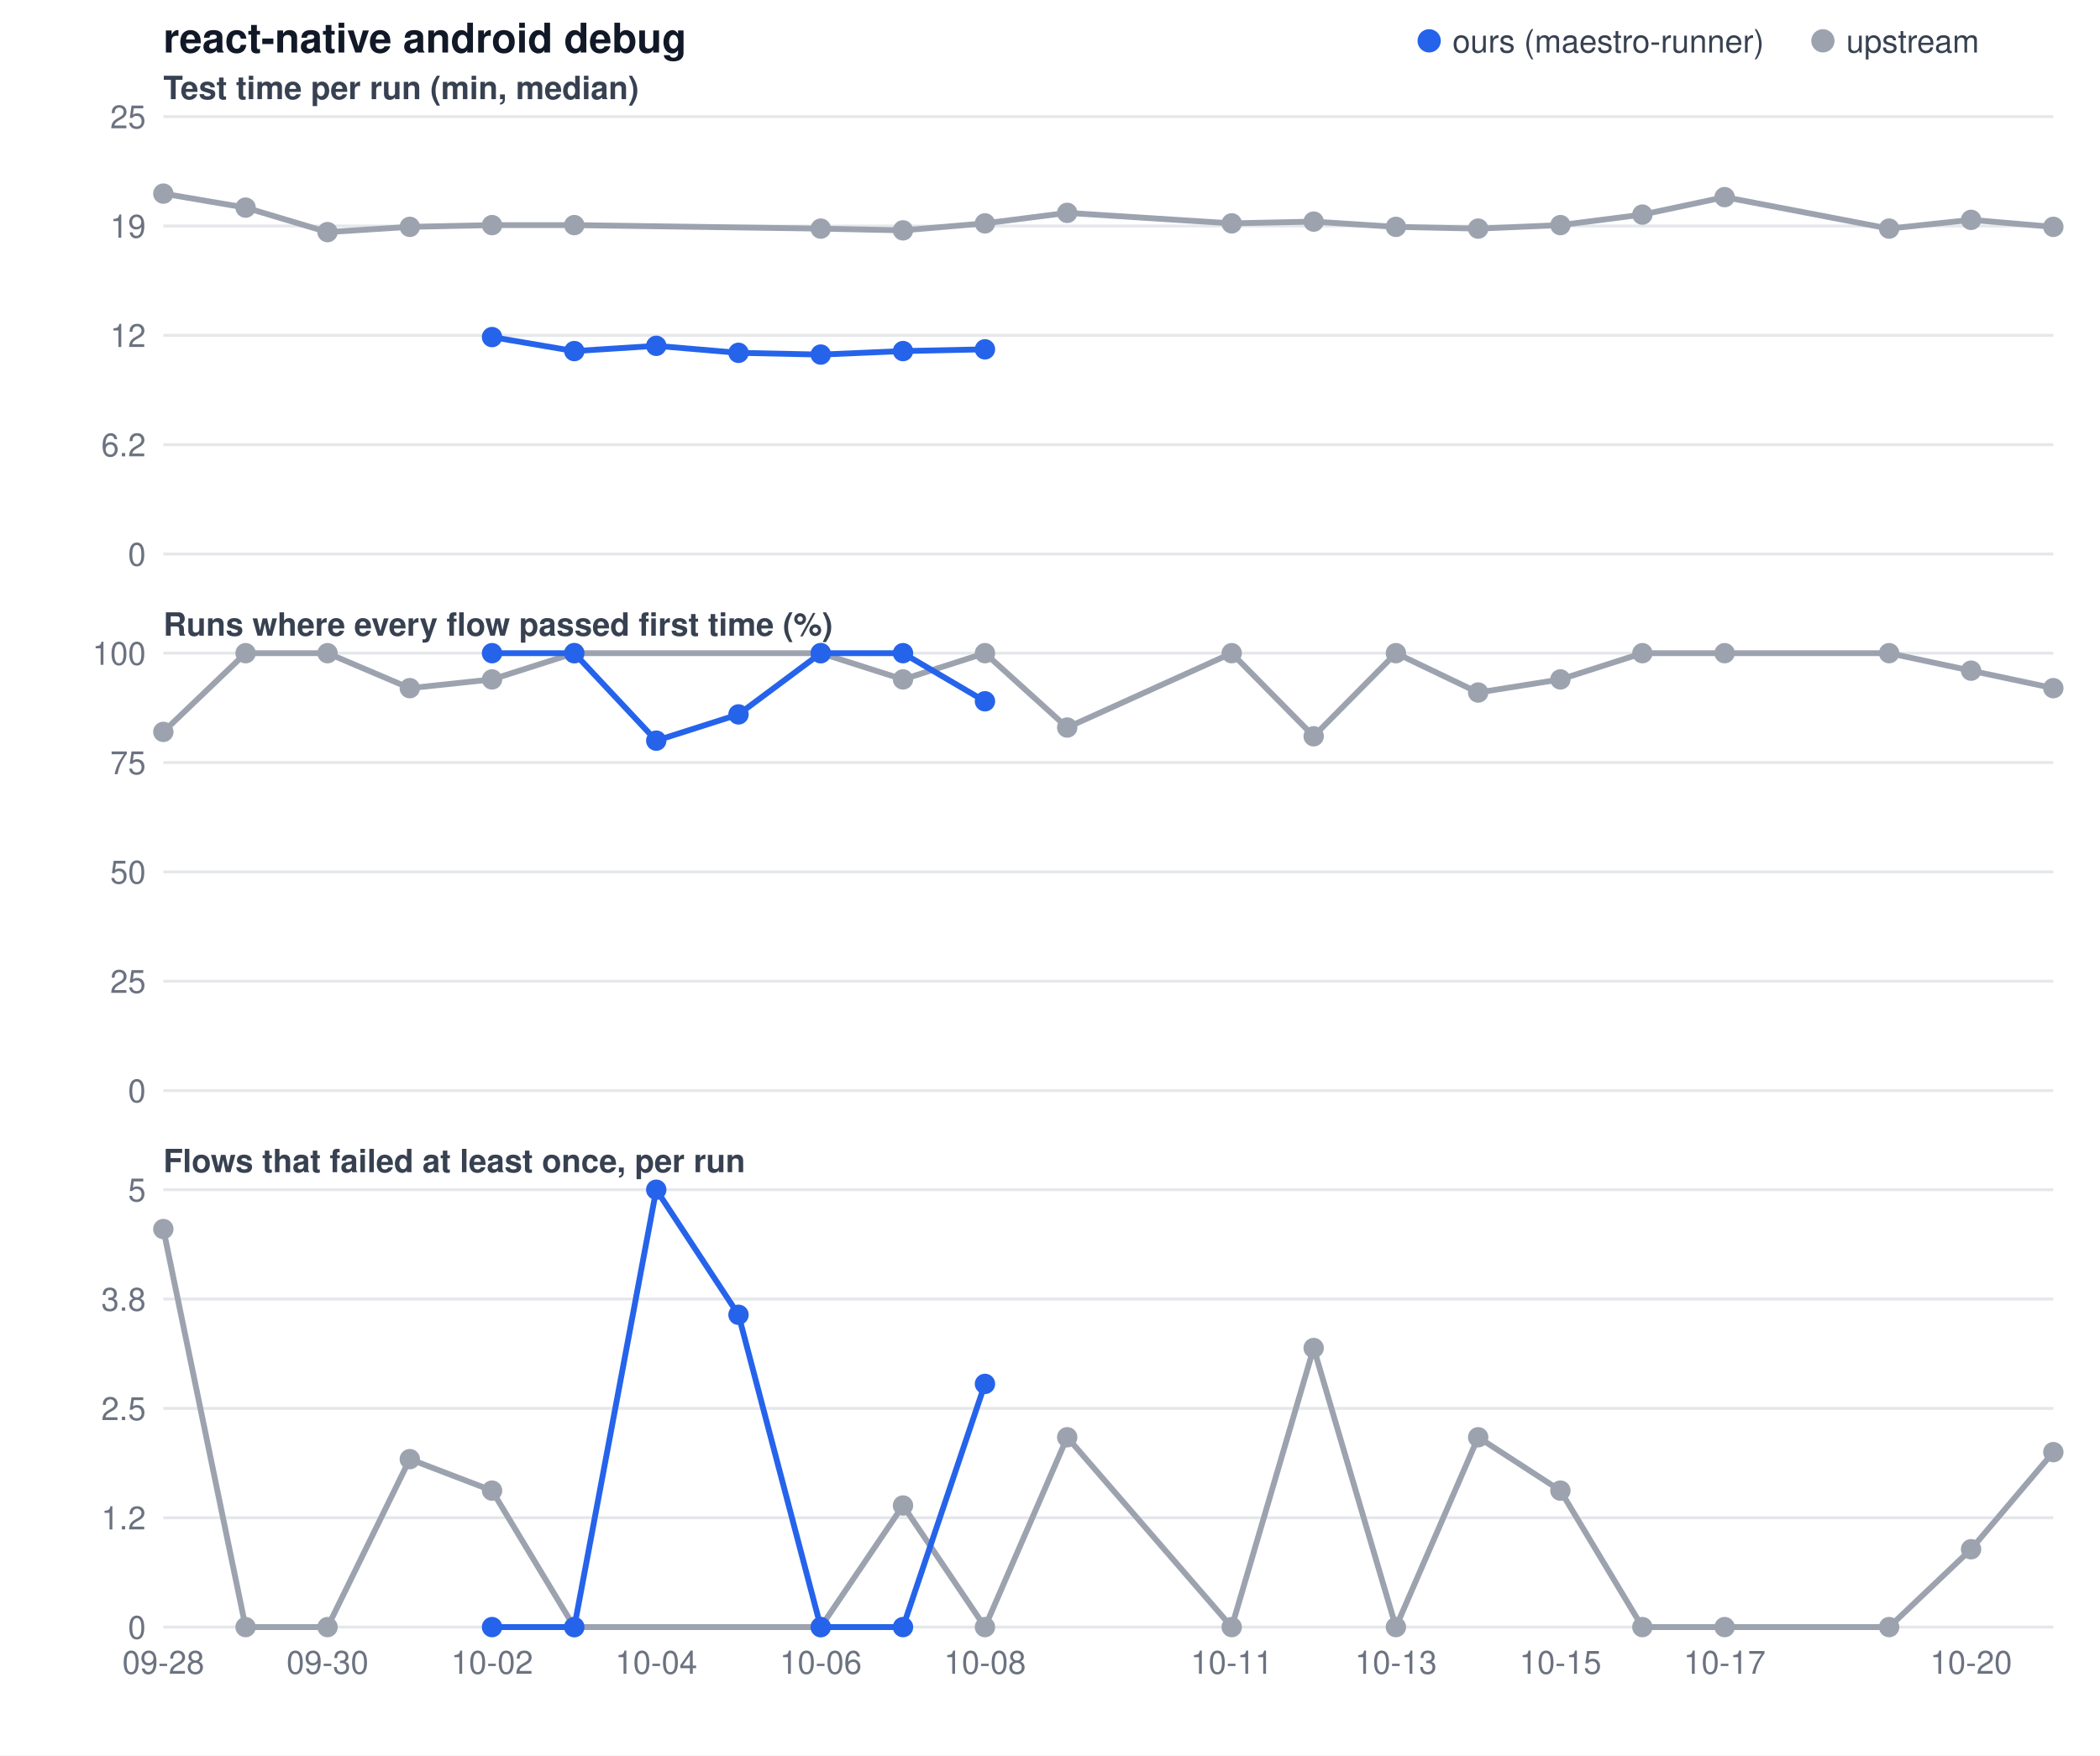
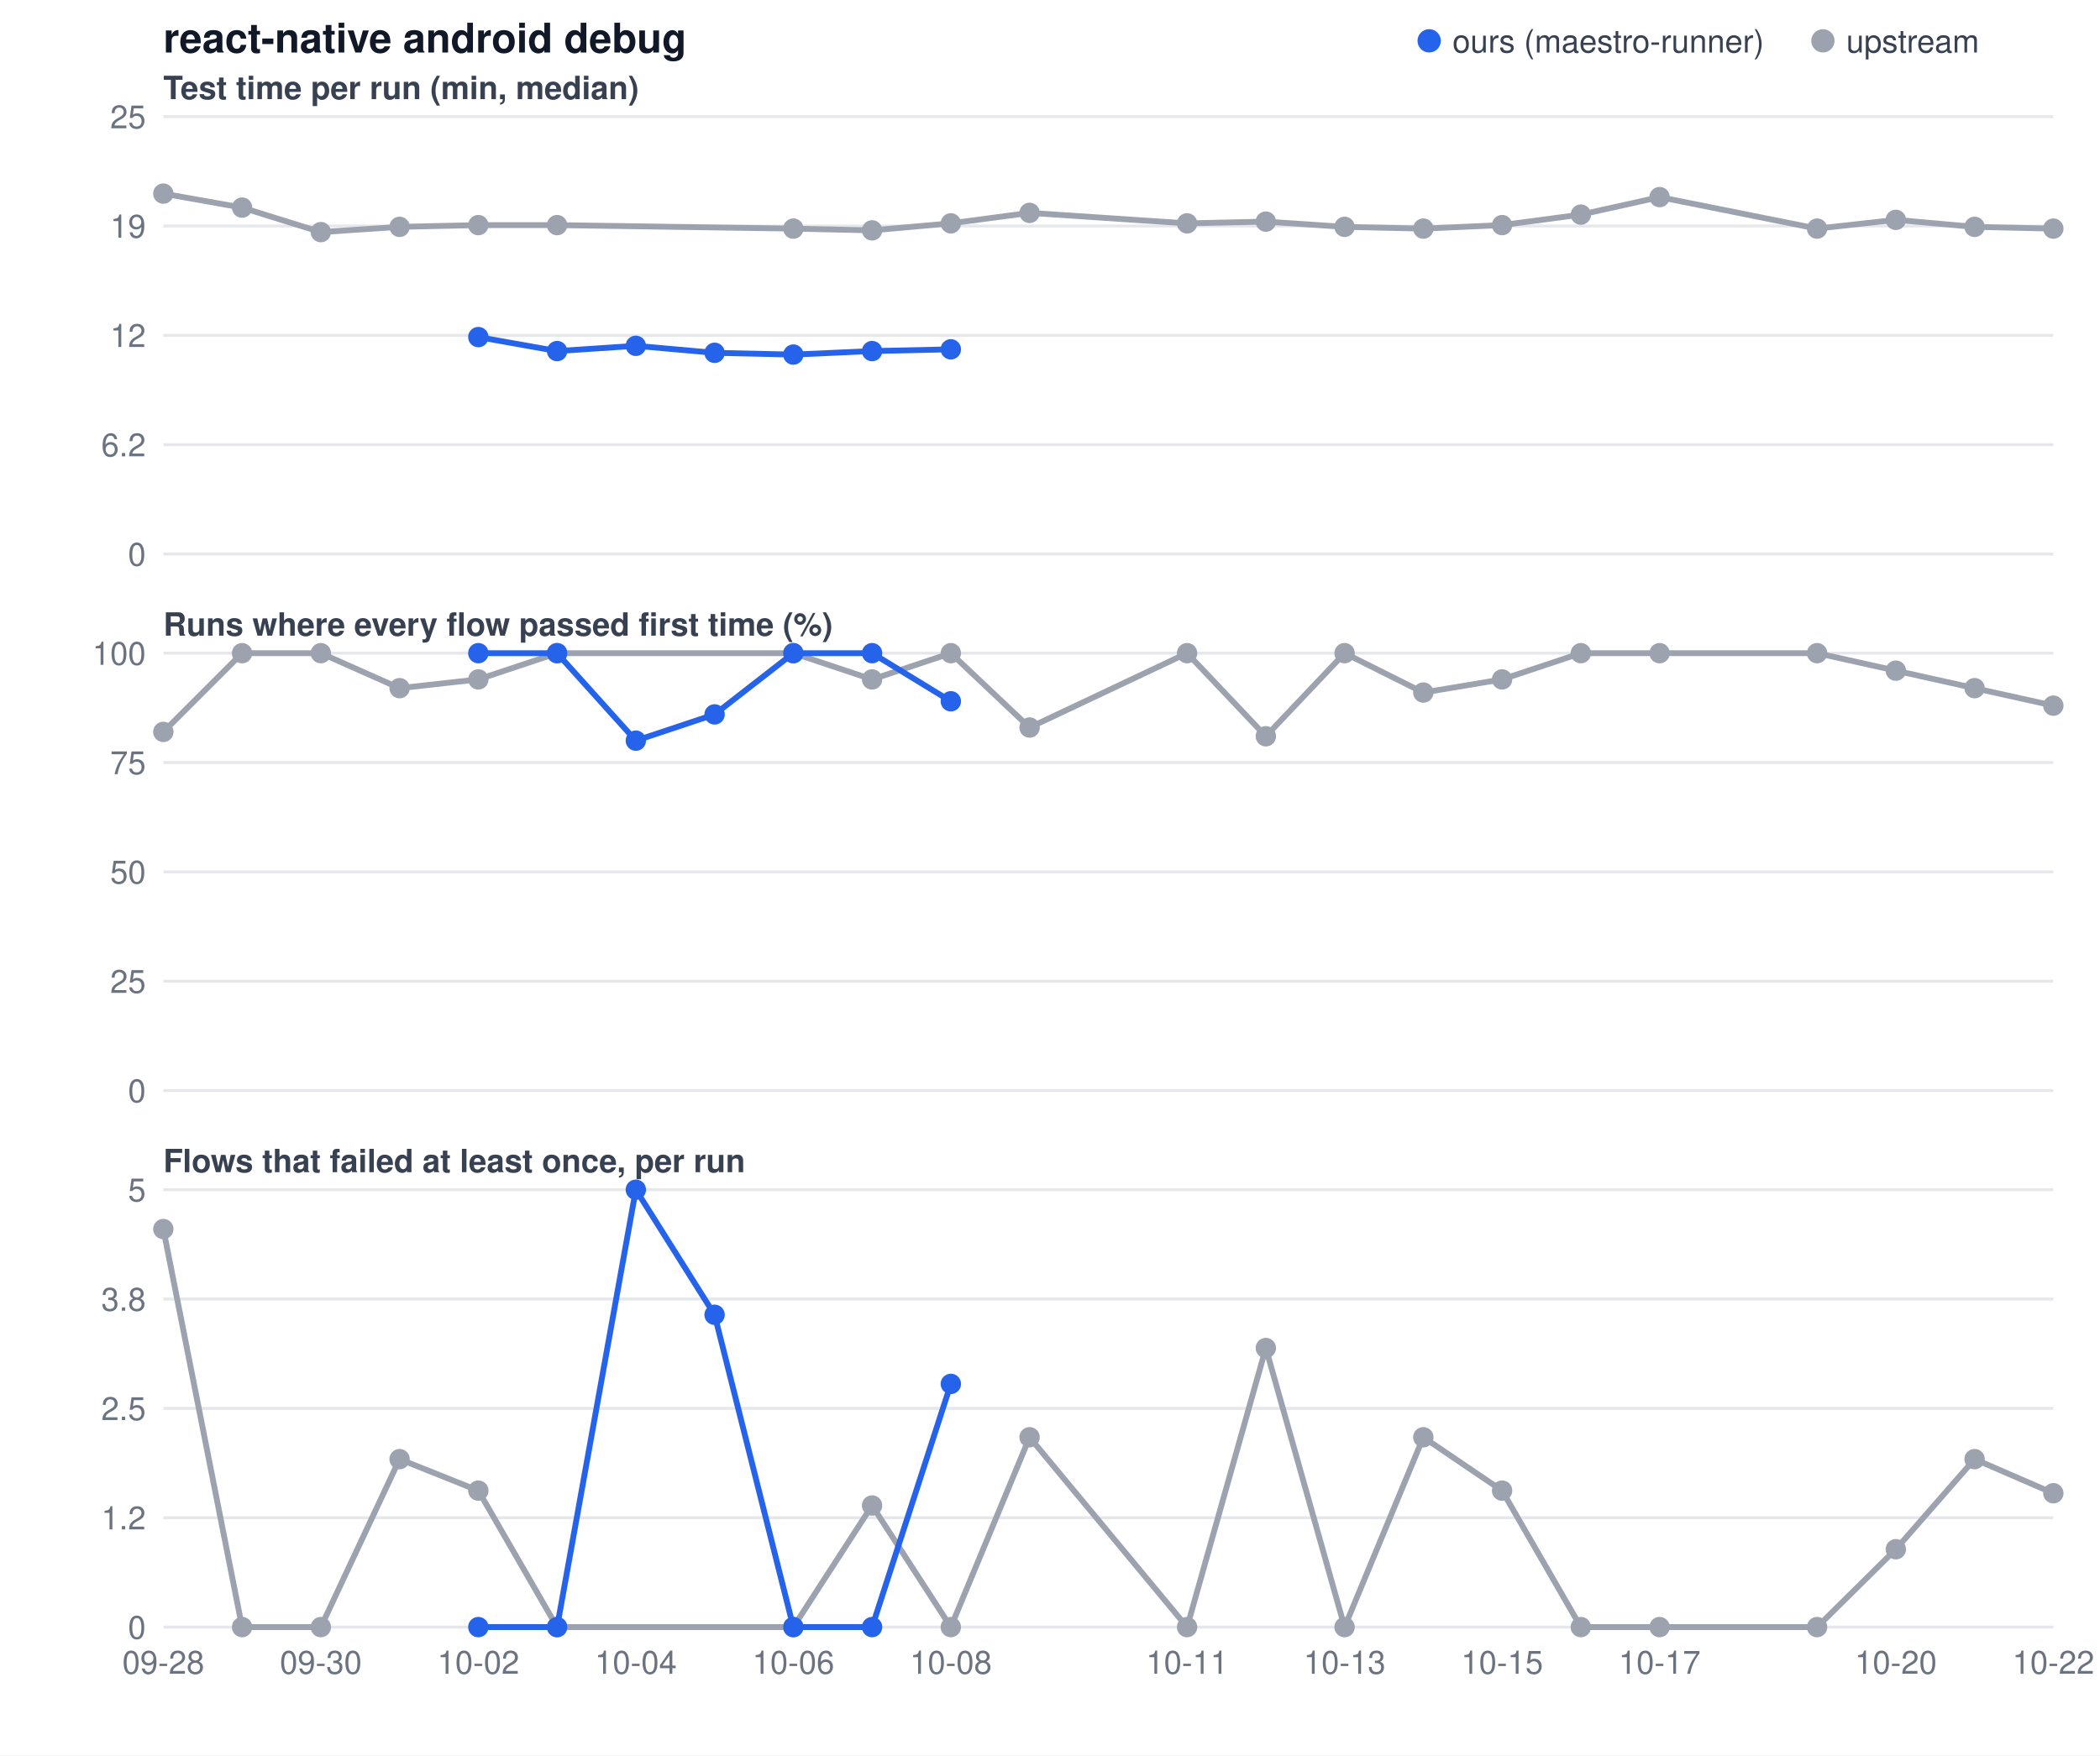
<svg xmlns="http://www.w3.org/2000/svg" width="720" height="602" font-family="-apple-system,Segoe UI,Helvetica,Arial,sans-serif" font-size="11">
  <rect width="100%" height="100%" fill="#ffffff" />
  <text x="56" y="18" font-size="14" font-weight="600" fill="#111827">react-native android debug</text>
  <circle cx="490" cy="14" r="4" fill="#2563eb" />
  <text x="498" y="18" fill="#374151">ours (maestro-runner)</text>
  <circle cx="625" cy="14" r="4" fill="#9ca3af" />
  <text x="633" y="18" fill="#374151">upstream</text>
  <text x="56" y="34" fill="#374151" font-weight="600">Test time per run (min, median)</text>
  <line x1="56" x2="704" y1="190.0" y2="190.0" stroke="#e5e7eb" />
  <text x="50" y="194.0" text-anchor="end" fill="#6b7280">0</text>
  <line x1="56" x2="704" y1="152.5" y2="152.5" stroke="#e5e7eb" />
  <text x="50" y="156.5" text-anchor="end" fill="#6b7280">6.2</text>
  <line x1="56" x2="704" y1="115.0" y2="115.0" stroke="#e5e7eb" />
  <text x="50" y="119.0" text-anchor="end" fill="#6b7280">12</text>
  <line x1="56" x2="704" y1="77.5" y2="77.5" stroke="#e5e7eb" />
  <text x="50" y="81.5" text-anchor="end" fill="#6b7280">19</text>
  <line x1="56" x2="704" y1="40.0" y2="40.0" stroke="#e5e7eb" />
  <text x="50" y="44.0" text-anchor="end" fill="#6b7280">25</text>
-   <polyline fill="none" stroke="#9ca3af" stroke-width="2" points="56.0,66.4 84.2,71.2 112.3,79.6 140.5,77.8 168.7,77.2 196.9,77.2 281.4,78.4 309.6,79.0 337.7,76.6 365.9,73.0 422.3,76.6 450.4,76.0 478.6,77.8 506.8,78.4 535.0,77.2 563.1,73.6 591.3,67.6 647.7,78.4 675.8,75.4 704.0,77.8" />
+   <polyline fill="none" stroke="#9ca3af" stroke-width="2" points="56.0,66.4 83.0,71.2 110.0,79.6 137.0,77.8 164.0,77.2 191.0,77.2 272.0,78.4 299.0,79.0 326.0,76.6 353.0,73.0 407.0,76.6 434.0,76.0 461.0,77.8 488.0,78.4 515.0,77.2 542.0,73.6 569.0,67.6 623.0,78.4 650.0,75.4 677.0,77.8 704.0,78.4" />
  <circle cx="56.0" cy="66.4" r="3.5" fill="#9ca3af" />
-   <circle cx="84.2" cy="71.2" r="3.5" fill="#9ca3af" />
-   <circle cx="112.3" cy="79.6" r="3.5" fill="#9ca3af" />
-   <circle cx="140.5" cy="77.8" r="3.5" fill="#9ca3af" />
-   <circle cx="168.7" cy="77.2" r="3.5" fill="#9ca3af" />
-   <circle cx="196.9" cy="77.2" r="3.5" fill="#9ca3af" />
-   <circle cx="281.4" cy="78.4" r="3.5" fill="#9ca3af" />
-   <circle cx="309.6" cy="79.0" r="3.5" fill="#9ca3af" />
-   <circle cx="337.7" cy="76.6" r="3.5" fill="#9ca3af" />
-   <circle cx="365.9" cy="73.0" r="3.5" fill="#9ca3af" />
-   <circle cx="422.3" cy="76.6" r="3.5" fill="#9ca3af" />
-   <circle cx="450.4" cy="76.0" r="3.5" fill="#9ca3af" />
-   <circle cx="478.6" cy="77.8" r="3.5" fill="#9ca3af" />
-   <circle cx="506.8" cy="78.4" r="3.5" fill="#9ca3af" />
-   <circle cx="535.0" cy="77.2" r="3.5" fill="#9ca3af" />
-   <circle cx="563.1" cy="73.6" r="3.5" fill="#9ca3af" />
-   <circle cx="591.3" cy="67.6" r="3.5" fill="#9ca3af" />
-   <circle cx="647.7" cy="78.4" r="3.5" fill="#9ca3af" />
-   <circle cx="675.8" cy="75.4" r="3.5" fill="#9ca3af" />
-   <circle cx="704.0" cy="77.8" r="3.5" fill="#9ca3af" />
-   <polyline fill="none" stroke="#2563eb" stroke-width="2" points="168.7,115.6 196.9,120.4 225.0,118.6 253.2,121.0 281.4,121.6 309.6,120.4 337.7,119.8" />
-   <circle cx="168.7" cy="115.6" r="3.5" fill="#2563eb" />
-   <circle cx="196.9" cy="120.4" r="3.5" fill="#2563eb" />
-   <circle cx="225.0" cy="118.6" r="3.5" fill="#2563eb" />
-   <circle cx="253.2" cy="121.0" r="3.5" fill="#2563eb" />
-   <circle cx="281.4" cy="121.6" r="3.5" fill="#2563eb" />
-   <circle cx="309.6" cy="120.4" r="3.5" fill="#2563eb" />
-   <circle cx="337.7" cy="119.8" r="3.5" fill="#2563eb" />
+   <circle cx="83.0" cy="71.2" r="3.5" fill="#9ca3af" />
+   <circle cx="110.0" cy="79.6" r="3.5" fill="#9ca3af" />
+   <circle cx="137.0" cy="77.8" r="3.5" fill="#9ca3af" />
+   <circle cx="164.0" cy="77.2" r="3.5" fill="#9ca3af" />
+   <circle cx="191.0" cy="77.2" r="3.5" fill="#9ca3af" />
+   <circle cx="272.0" cy="78.4" r="3.5" fill="#9ca3af" />
+   <circle cx="299.0" cy="79.0" r="3.5" fill="#9ca3af" />
+   <circle cx="326.0" cy="76.6" r="3.5" fill="#9ca3af" />
+   <circle cx="353.0" cy="73.0" r="3.5" fill="#9ca3af" />
+   <circle cx="407.0" cy="76.6" r="3.5" fill="#9ca3af" />
+   <circle cx="434.0" cy="76.0" r="3.5" fill="#9ca3af" />
+   <circle cx="461.0" cy="77.8" r="3.5" fill="#9ca3af" />
+   <circle cx="488.0" cy="78.4" r="3.5" fill="#9ca3af" />
+   <circle cx="515.0" cy="77.2" r="3.5" fill="#9ca3af" />
+   <circle cx="542.0" cy="73.6" r="3.5" fill="#9ca3af" />
+   <circle cx="569.0" cy="67.6" r="3.5" fill="#9ca3af" />
+   <circle cx="623.0" cy="78.4" r="3.5" fill="#9ca3af" />
+   <circle cx="650.0" cy="75.4" r="3.5" fill="#9ca3af" />
+   <circle cx="677.0" cy="77.8" r="3.5" fill="#9ca3af" />
+   <circle cx="704.0" cy="78.4" r="3.5" fill="#9ca3af" />
+   <polyline fill="none" stroke="#2563eb" stroke-width="2" points="164.0,115.6 191.0,120.4 218.0,118.6 245.0,121.0 272.0,121.6 299.0,120.4 326.0,119.8" />
+   <circle cx="164.0" cy="115.6" r="3.5" fill="#2563eb" />
+   <circle cx="191.0" cy="120.4" r="3.5" fill="#2563eb" />
+   <circle cx="218.0" cy="118.6" r="3.5" fill="#2563eb" />
+   <circle cx="245.0" cy="121.0" r="3.5" fill="#2563eb" />
+   <circle cx="272.0" cy="121.6" r="3.5" fill="#2563eb" />
+   <circle cx="299.0" cy="120.4" r="3.5" fill="#2563eb" />
+   <circle cx="326.0" cy="119.8" r="3.5" fill="#2563eb" />
  <text x="56" y="218" fill="#374151" font-weight="600">Runs where every flow passed first time (%)</text>
  <line x1="56" x2="704" y1="374.0" y2="374.0" stroke="#e5e7eb" />
  <text x="50" y="378.0" text-anchor="end" fill="#6b7280">0</text>
  <line x1="56" x2="704" y1="336.5" y2="336.5" stroke="#e5e7eb" />
  <text x="50" y="340.5" text-anchor="end" fill="#6b7280">25</text>
  <line x1="56" x2="704" y1="299.0" y2="299.0" stroke="#e5e7eb" />
  <text x="50" y="303.0" text-anchor="end" fill="#6b7280">50</text>
  <line x1="56" x2="704" y1="261.5" y2="261.5" stroke="#e5e7eb" />
  <text x="50" y="265.5" text-anchor="end" fill="#6b7280">75</text>
  <line x1="56" x2="704" y1="224.0" y2="224.0" stroke="#e5e7eb" />
  <text x="50" y="228.0" text-anchor="end" fill="#6b7280">100</text>
-   <polyline fill="none" stroke="#9ca3af" stroke-width="2" points="56.0,251.0 84.2,224.0 112.3,224.0 140.5,236.0 168.7,233.0 196.9,224.0 281.4,224.0 309.6,233.0 337.7,224.0 365.9,249.5 422.3,224.0 450.4,252.5 478.6,224.0 506.8,237.5 535.0,233.0 563.1,224.0 591.3,224.0 647.7,224.0 675.8,230.0 704.0,236.0" />
+   <polyline fill="none" stroke="#9ca3af" stroke-width="2" points="56.0,251.0 83.0,224.0 110.0,224.0 137.0,236.0 164.0,233.0 191.0,224.0 272.0,224.0 299.0,233.0 326.0,224.0 353.0,249.5 407.0,224.0 434.0,252.5 461.0,224.0 488.0,237.5 515.0,233.0 542.0,224.0 569.0,224.0 623.0,224.0 650.0,230.0 677.0,236.0 704.0,242.0" />
  <circle cx="56.0" cy="251.0" r="3.5" fill="#9ca3af" />
-   <circle cx="84.2" cy="224.0" r="3.5" fill="#9ca3af" />
-   <circle cx="112.3" cy="224.0" r="3.5" fill="#9ca3af" />
-   <circle cx="140.5" cy="236.0" r="3.5" fill="#9ca3af" />
-   <circle cx="168.7" cy="233.0" r="3.5" fill="#9ca3af" />
-   <circle cx="196.9" cy="224.0" r="3.5" fill="#9ca3af" />
-   <circle cx="281.4" cy="224.0" r="3.5" fill="#9ca3af" />
-   <circle cx="309.6" cy="233.0" r="3.5" fill="#9ca3af" />
-   <circle cx="337.7" cy="224.0" r="3.5" fill="#9ca3af" />
-   <circle cx="365.9" cy="249.5" r="3.5" fill="#9ca3af" />
-   <circle cx="422.3" cy="224.0" r="3.5" fill="#9ca3af" />
-   <circle cx="450.4" cy="252.5" r="3.5" fill="#9ca3af" />
-   <circle cx="478.6" cy="224.0" r="3.5" fill="#9ca3af" />
-   <circle cx="506.8" cy="237.5" r="3.5" fill="#9ca3af" />
-   <circle cx="535.0" cy="233.0" r="3.5" fill="#9ca3af" />
-   <circle cx="563.1" cy="224.0" r="3.5" fill="#9ca3af" />
-   <circle cx="591.3" cy="224.0" r="3.5" fill="#9ca3af" />
-   <circle cx="647.7" cy="224.0" r="3.5" fill="#9ca3af" />
-   <circle cx="675.8" cy="230.0" r="3.5" fill="#9ca3af" />
-   <circle cx="704.0" cy="236.0" r="3.5" fill="#9ca3af" />
-   <polyline fill="none" stroke="#2563eb" stroke-width="2" points="168.7,224.0 196.9,224.0 225.0,254.0 253.2,245.0 281.4,224.0 309.6,224.0 337.7,240.5" />
-   <circle cx="168.7" cy="224.0" r="3.5" fill="#2563eb" />
-   <circle cx="196.9" cy="224.0" r="3.5" fill="#2563eb" />
-   <circle cx="225.0" cy="254.0" r="3.5" fill="#2563eb" />
-   <circle cx="253.2" cy="245.0" r="3.5" fill="#2563eb" />
-   <circle cx="281.4" cy="224.0" r="3.5" fill="#2563eb" />
-   <circle cx="309.6" cy="224.0" r="3.5" fill="#2563eb" />
-   <circle cx="337.7" cy="240.5" r="3.5" fill="#2563eb" />
+   <circle cx="83.0" cy="224.0" r="3.5" fill="#9ca3af" />
+   <circle cx="110.0" cy="224.0" r="3.5" fill="#9ca3af" />
+   <circle cx="137.0" cy="236.0" r="3.5" fill="#9ca3af" />
+   <circle cx="164.0" cy="233.0" r="3.5" fill="#9ca3af" />
+   <circle cx="191.0" cy="224.0" r="3.5" fill="#9ca3af" />
+   <circle cx="272.0" cy="224.0" r="3.5" fill="#9ca3af" />
+   <circle cx="299.0" cy="233.0" r="3.5" fill="#9ca3af" />
+   <circle cx="326.0" cy="224.0" r="3.5" fill="#9ca3af" />
+   <circle cx="353.0" cy="249.5" r="3.5" fill="#9ca3af" />
+   <circle cx="407.0" cy="224.0" r="3.5" fill="#9ca3af" />
+   <circle cx="434.0" cy="252.5" r="3.5" fill="#9ca3af" />
+   <circle cx="461.0" cy="224.0" r="3.5" fill="#9ca3af" />
+   <circle cx="488.0" cy="237.5" r="3.5" fill="#9ca3af" />
+   <circle cx="515.0" cy="233.0" r="3.5" fill="#9ca3af" />
+   <circle cx="542.0" cy="224.0" r="3.5" fill="#9ca3af" />
+   <circle cx="569.0" cy="224.0" r="3.5" fill="#9ca3af" />
+   <circle cx="623.0" cy="224.0" r="3.5" fill="#9ca3af" />
+   <circle cx="650.0" cy="230.0" r="3.5" fill="#9ca3af" />
+   <circle cx="677.0" cy="236.0" r="3.5" fill="#9ca3af" />
+   <circle cx="704.0" cy="242.0" r="3.5" fill="#9ca3af" />
+   <polyline fill="none" stroke="#2563eb" stroke-width="2" points="164.0,224.0 191.0,224.0 218.0,254.0 245.0,245.0 272.0,224.0 299.0,224.0 326.0,240.5" />
+   <circle cx="164.0" cy="224.0" r="3.5" fill="#2563eb" />
+   <circle cx="191.0" cy="224.0" r="3.5" fill="#2563eb" />
+   <circle cx="218.0" cy="254.0" r="3.5" fill="#2563eb" />
+   <circle cx="245.0" cy="245.0" r="3.5" fill="#2563eb" />
+   <circle cx="272.0" cy="224.0" r="3.5" fill="#2563eb" />
+   <circle cx="299.0" cy="224.0" r="3.5" fill="#2563eb" />
+   <circle cx="326.0" cy="240.5" r="3.5" fill="#2563eb" />
  <text x="56" y="402" fill="#374151" font-weight="600">Flows that failed at least once, per run</text>
  <line x1="56" x2="704" y1="558.0" y2="558.0" stroke="#e5e7eb" />
  <text x="50" y="562.0" text-anchor="end" fill="#6b7280">0</text>
  <line x1="56" x2="704" y1="520.5" y2="520.5" stroke="#e5e7eb" />
  <text x="50" y="524.5" text-anchor="end" fill="#6b7280">1.2</text>
  <line x1="56" x2="704" y1="483.0" y2="483.0" stroke="#e5e7eb" />
  <text x="50" y="487.0" text-anchor="end" fill="#6b7280">2.5</text>
  <line x1="56" x2="704" y1="445.5" y2="445.5" stroke="#e5e7eb" />
  <text x="50" y="449.5" text-anchor="end" fill="#6b7280">3.8</text>
  <line x1="56" x2="704" y1="408.0" y2="408.0" stroke="#e5e7eb" />
  <text x="50" y="412.0" text-anchor="end" fill="#6b7280">5</text>
-   <polyline fill="none" stroke="#9ca3af" stroke-width="2" points="56.0,421.5 84.2,558.0 112.3,558.0 140.5,500.4 168.7,511.2 196.9,558.0 281.4,558.0 309.6,516.3 337.7,558.0 365.9,492.9 422.3,558.0 450.4,462.3 478.6,558.0 506.8,492.9 535.0,511.2 563.1,558.0 591.3,558.0 647.7,558.0 675.8,531.3 704.0,498.0" />
+   <polyline fill="none" stroke="#9ca3af" stroke-width="2" points="56.0,421.5 83.0,558.0 110.0,558.0 137.0,500.4 164.0,511.2 191.0,558.0 272.0,558.0 299.0,516.3 326.0,558.0 353.0,492.9 407.0,558.0 434.0,462.3 461.0,558.0 488.0,492.9 515.0,511.2 542.0,558.0 569.0,558.0 623.0,558.0 650.0,531.3 677.0,500.4 704.0,512.1" />
  <circle cx="56.0" cy="421.5" r="3.5" fill="#9ca3af" />
-   <circle cx="84.2" cy="558.0" r="3.5" fill="#9ca3af" />
-   <circle cx="112.3" cy="558.0" r="3.5" fill="#9ca3af" />
-   <circle cx="140.5" cy="500.4" r="3.5" fill="#9ca3af" />
-   <circle cx="168.7" cy="511.2" r="3.5" fill="#9ca3af" />
-   <circle cx="196.9" cy="558.0" r="3.5" fill="#9ca3af" />
-   <circle cx="281.4" cy="558.0" r="3.5" fill="#9ca3af" />
-   <circle cx="309.6" cy="516.3" r="3.5" fill="#9ca3af" />
-   <circle cx="337.7" cy="558.0" r="3.5" fill="#9ca3af" />
-   <circle cx="365.9" cy="492.9" r="3.5" fill="#9ca3af" />
-   <circle cx="422.3" cy="558.0" r="3.5" fill="#9ca3af" />
-   <circle cx="450.4" cy="462.3" r="3.5" fill="#9ca3af" />
-   <circle cx="478.6" cy="558.0" r="3.5" fill="#9ca3af" />
-   <circle cx="506.8" cy="492.9" r="3.5" fill="#9ca3af" />
-   <circle cx="535.0" cy="511.2" r="3.5" fill="#9ca3af" />
-   <circle cx="563.1" cy="558.0" r="3.5" fill="#9ca3af" />
-   <circle cx="591.3" cy="558.0" r="3.5" fill="#9ca3af" />
-   <circle cx="647.7" cy="558.0" r="3.5" fill="#9ca3af" />
-   <circle cx="675.8" cy="531.3" r="3.5" fill="#9ca3af" />
-   <circle cx="704.0" cy="498.0" r="3.5" fill="#9ca3af" />
-   <polyline fill="none" stroke="#2563eb" stroke-width="2" points="168.7,558.0 196.9,558.0 225.0,408.0 253.2,450.9 281.4,558.0 309.6,558.0 337.7,474.6" />
-   <circle cx="168.7" cy="558.0" r="3.5" fill="#2563eb" />
-   <circle cx="196.9" cy="558.0" r="3.5" fill="#2563eb" />
-   <circle cx="225.0" cy="408.0" r="3.5" fill="#2563eb" />
-   <circle cx="253.2" cy="450.9" r="3.5" fill="#2563eb" />
-   <circle cx="281.4" cy="558.0" r="3.5" fill="#2563eb" />
-   <circle cx="309.6" cy="558.0" r="3.5" fill="#2563eb" />
-   <circle cx="337.7" cy="474.6" r="3.5" fill="#2563eb" />
+   <circle cx="83.0" cy="558.0" r="3.5" fill="#9ca3af" />
+   <circle cx="110.0" cy="558.0" r="3.5" fill="#9ca3af" />
+   <circle cx="137.0" cy="500.4" r="3.5" fill="#9ca3af" />
+   <circle cx="164.0" cy="511.2" r="3.5" fill="#9ca3af" />
+   <circle cx="191.0" cy="558.0" r="3.5" fill="#9ca3af" />
+   <circle cx="272.0" cy="558.0" r="3.5" fill="#9ca3af" />
+   <circle cx="299.0" cy="516.3" r="3.5" fill="#9ca3af" />
+   <circle cx="326.0" cy="558.0" r="3.5" fill="#9ca3af" />
+   <circle cx="353.0" cy="492.9" r="3.5" fill="#9ca3af" />
+   <circle cx="407.0" cy="558.0" r="3.5" fill="#9ca3af" />
+   <circle cx="434.0" cy="462.3" r="3.5" fill="#9ca3af" />
+   <circle cx="461.0" cy="558.0" r="3.5" fill="#9ca3af" />
+   <circle cx="488.0" cy="492.9" r="3.5" fill="#9ca3af" />
+   <circle cx="515.0" cy="511.2" r="3.5" fill="#9ca3af" />
+   <circle cx="542.0" cy="558.0" r="3.5" fill="#9ca3af" />
+   <circle cx="569.0" cy="558.0" r="3.5" fill="#9ca3af" />
+   <circle cx="623.0" cy="558.0" r="3.5" fill="#9ca3af" />
+   <circle cx="650.0" cy="531.3" r="3.5" fill="#9ca3af" />
+   <circle cx="677.0" cy="500.4" r="3.5" fill="#9ca3af" />
+   <circle cx="704.0" cy="512.1" r="3.5" fill="#9ca3af" />
+   <polyline fill="none" stroke="#2563eb" stroke-width="2" points="164.0,558.0 191.0,558.0 218.0,408.0 245.0,450.9 272.0,558.0 299.0,558.0 326.0,474.6" />
+   <circle cx="164.0" cy="558.0" r="3.5" fill="#2563eb" />
+   <circle cx="191.0" cy="558.0" r="3.5" fill="#2563eb" />
+   <circle cx="218.0" cy="408.0" r="3.5" fill="#2563eb" />
+   <circle cx="245.0" cy="450.9" r="3.5" fill="#2563eb" />
+   <circle cx="272.0" cy="558.0" r="3.5" fill="#2563eb" />
+   <circle cx="299.0" cy="558.0" r="3.5" fill="#2563eb" />
+   <circle cx="326.0" cy="474.6" r="3.5" fill="#2563eb" />
  <text x="56.0" y="574" text-anchor="middle" fill="#6b7280">09-28</text>
-   <text x="112.3" y="574" text-anchor="middle" fill="#6b7280">09-30</text>
-   <text x="168.7" y="574" text-anchor="middle" fill="#6b7280">10-02</text>
-   <text x="225.0" y="574" text-anchor="middle" fill="#6b7280">10-04</text>
-   <text x="281.4" y="574" text-anchor="middle" fill="#6b7280">10-06</text>
-   <text x="337.7" y="574" text-anchor="middle" fill="#6b7280">10-08</text>
-   <text x="422.3" y="574" text-anchor="middle" fill="#6b7280">10-11</text>
-   <text x="478.6" y="574" text-anchor="middle" fill="#6b7280">10-13</text>
-   <text x="535.0" y="574" text-anchor="middle" fill="#6b7280">10-15</text>
-   <text x="591.3" y="574" text-anchor="middle" fill="#6b7280">10-17</text>
-   <text x="675.8" y="574" text-anchor="middle" fill="#6b7280">10-20</text>
+   <text x="110.0" y="574" text-anchor="middle" fill="#6b7280">09-30</text>
+   <text x="164.0" y="574" text-anchor="middle" fill="#6b7280">10-02</text>
+   <text x="218.0" y="574" text-anchor="middle" fill="#6b7280">10-04</text>
+   <text x="272.0" y="574" text-anchor="middle" fill="#6b7280">10-06</text>
+   <text x="326.0" y="574" text-anchor="middle" fill="#6b7280">10-08</text>
+   <text x="407.0" y="574" text-anchor="middle" fill="#6b7280">10-11</text>
+   <text x="461.0" y="574" text-anchor="middle" fill="#6b7280">10-13</text>
+   <text x="515.0" y="574" text-anchor="middle" fill="#6b7280">10-15</text>
+   <text x="569.0" y="574" text-anchor="middle" fill="#6b7280">10-17</text>
+   <text x="650.0" y="574" text-anchor="middle" fill="#6b7280">10-20</text>
+   <text x="704.0" y="574" text-anchor="middle" fill="#6b7280">10-22</text>
</svg>
